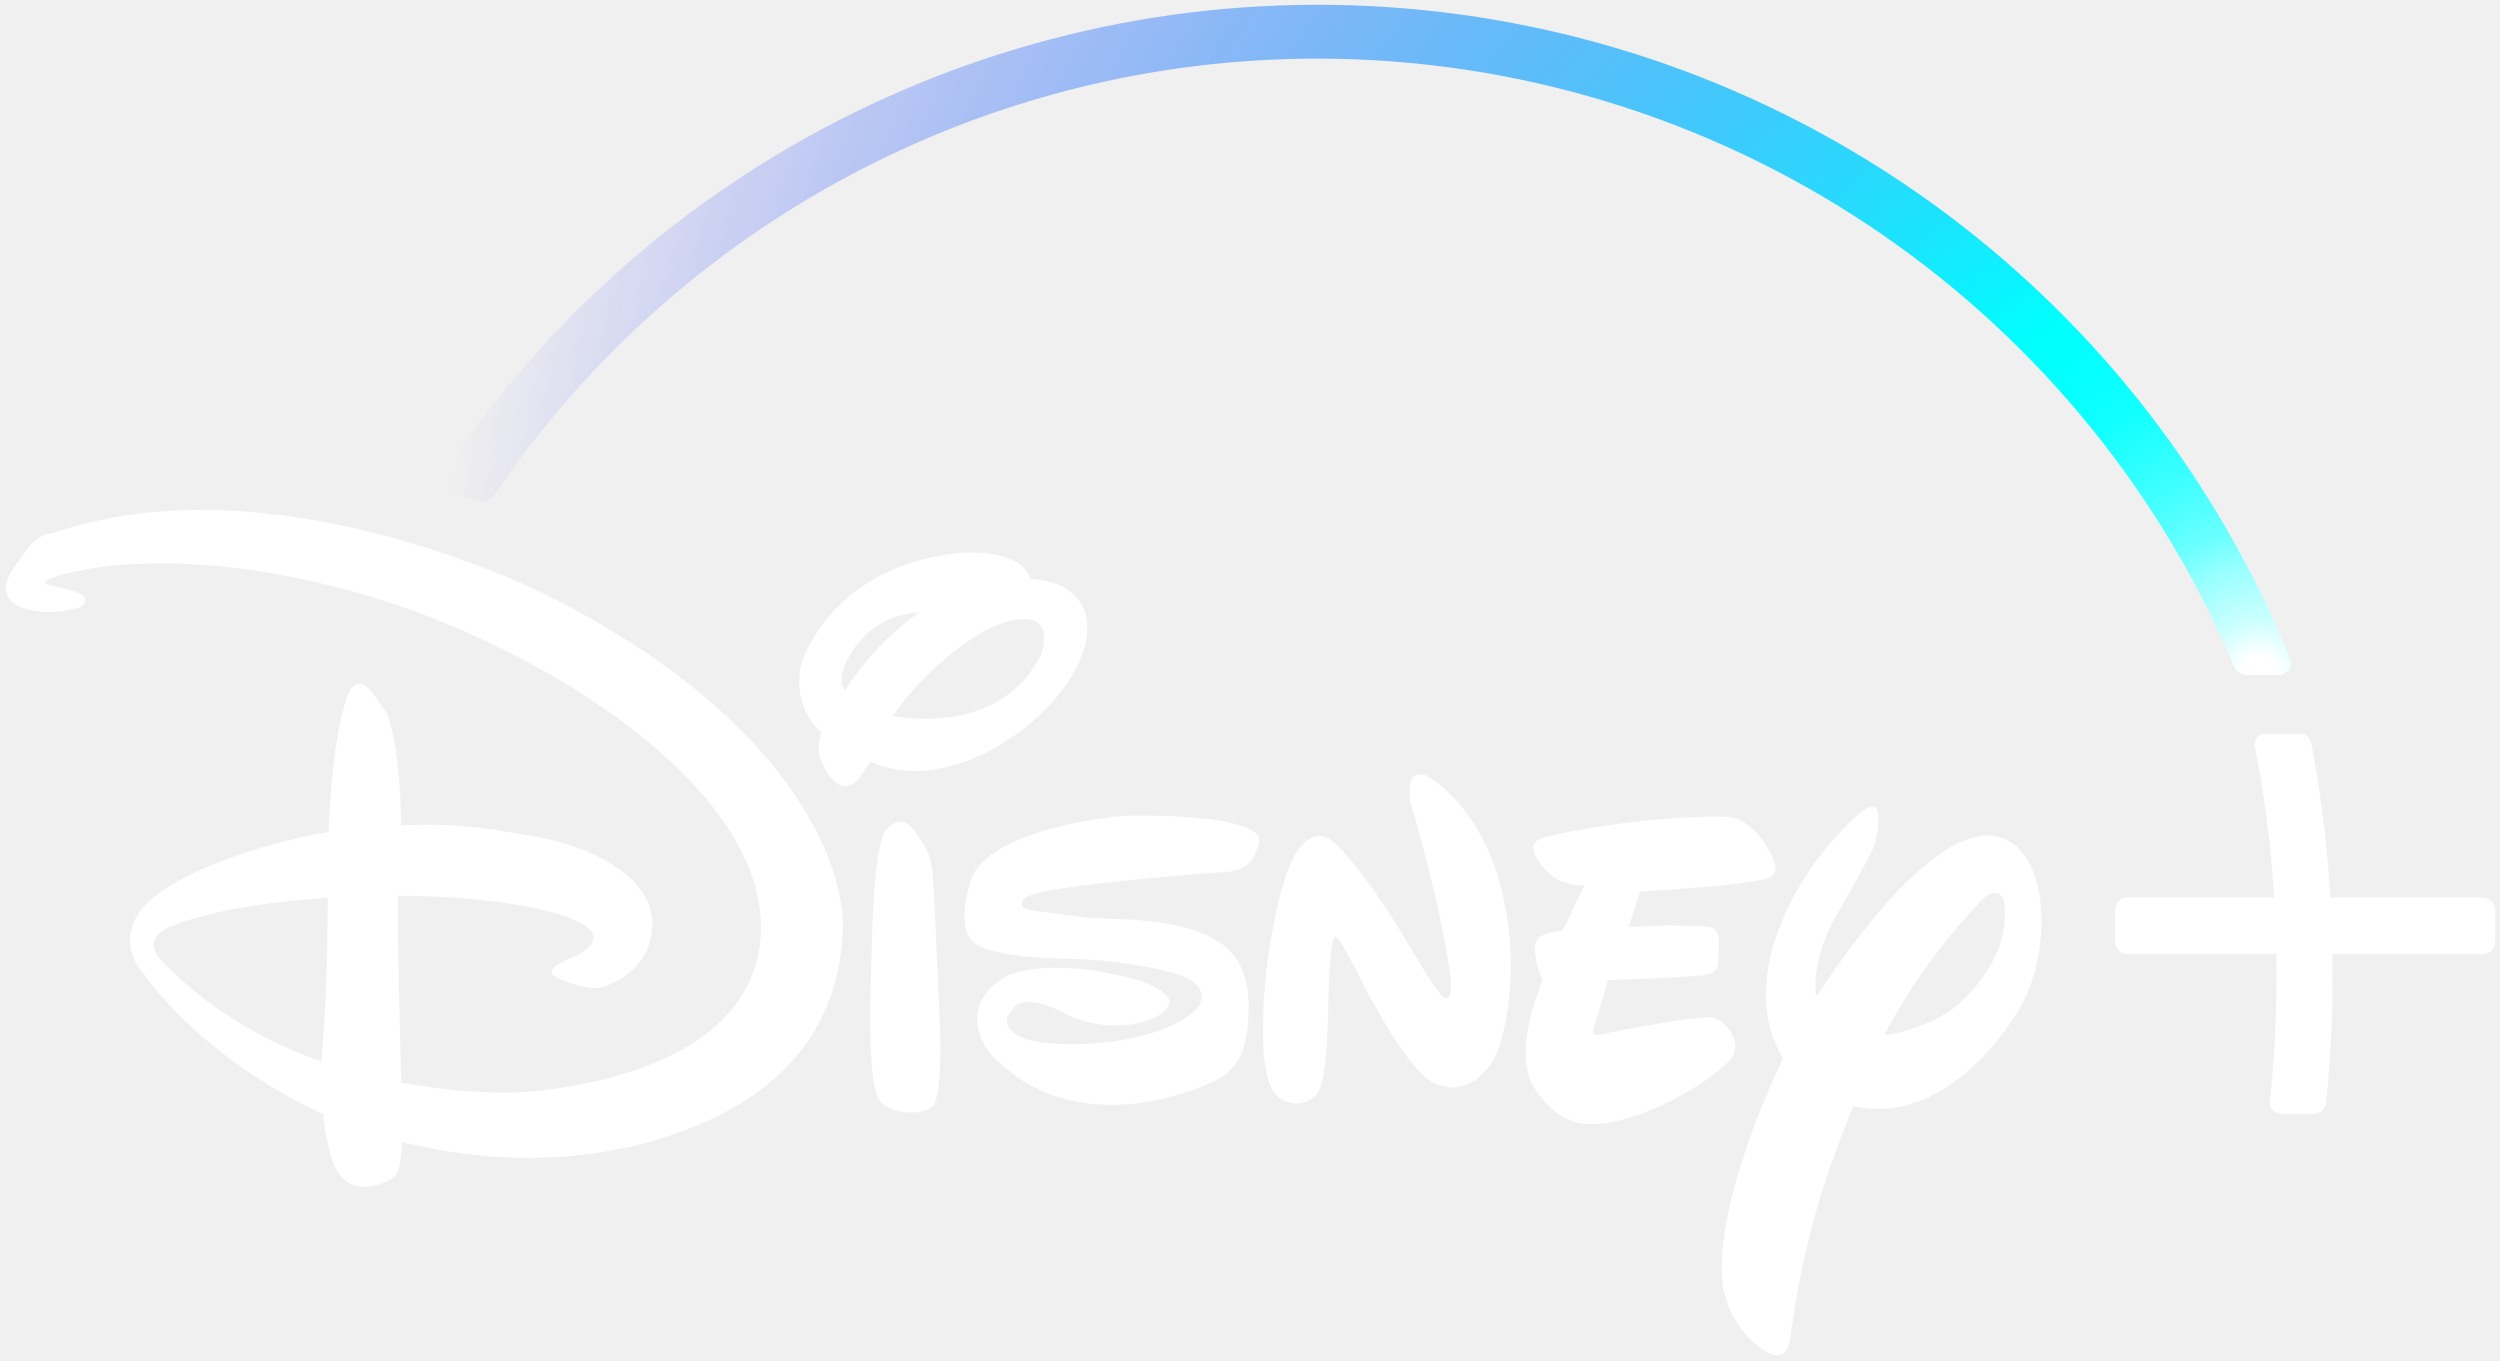
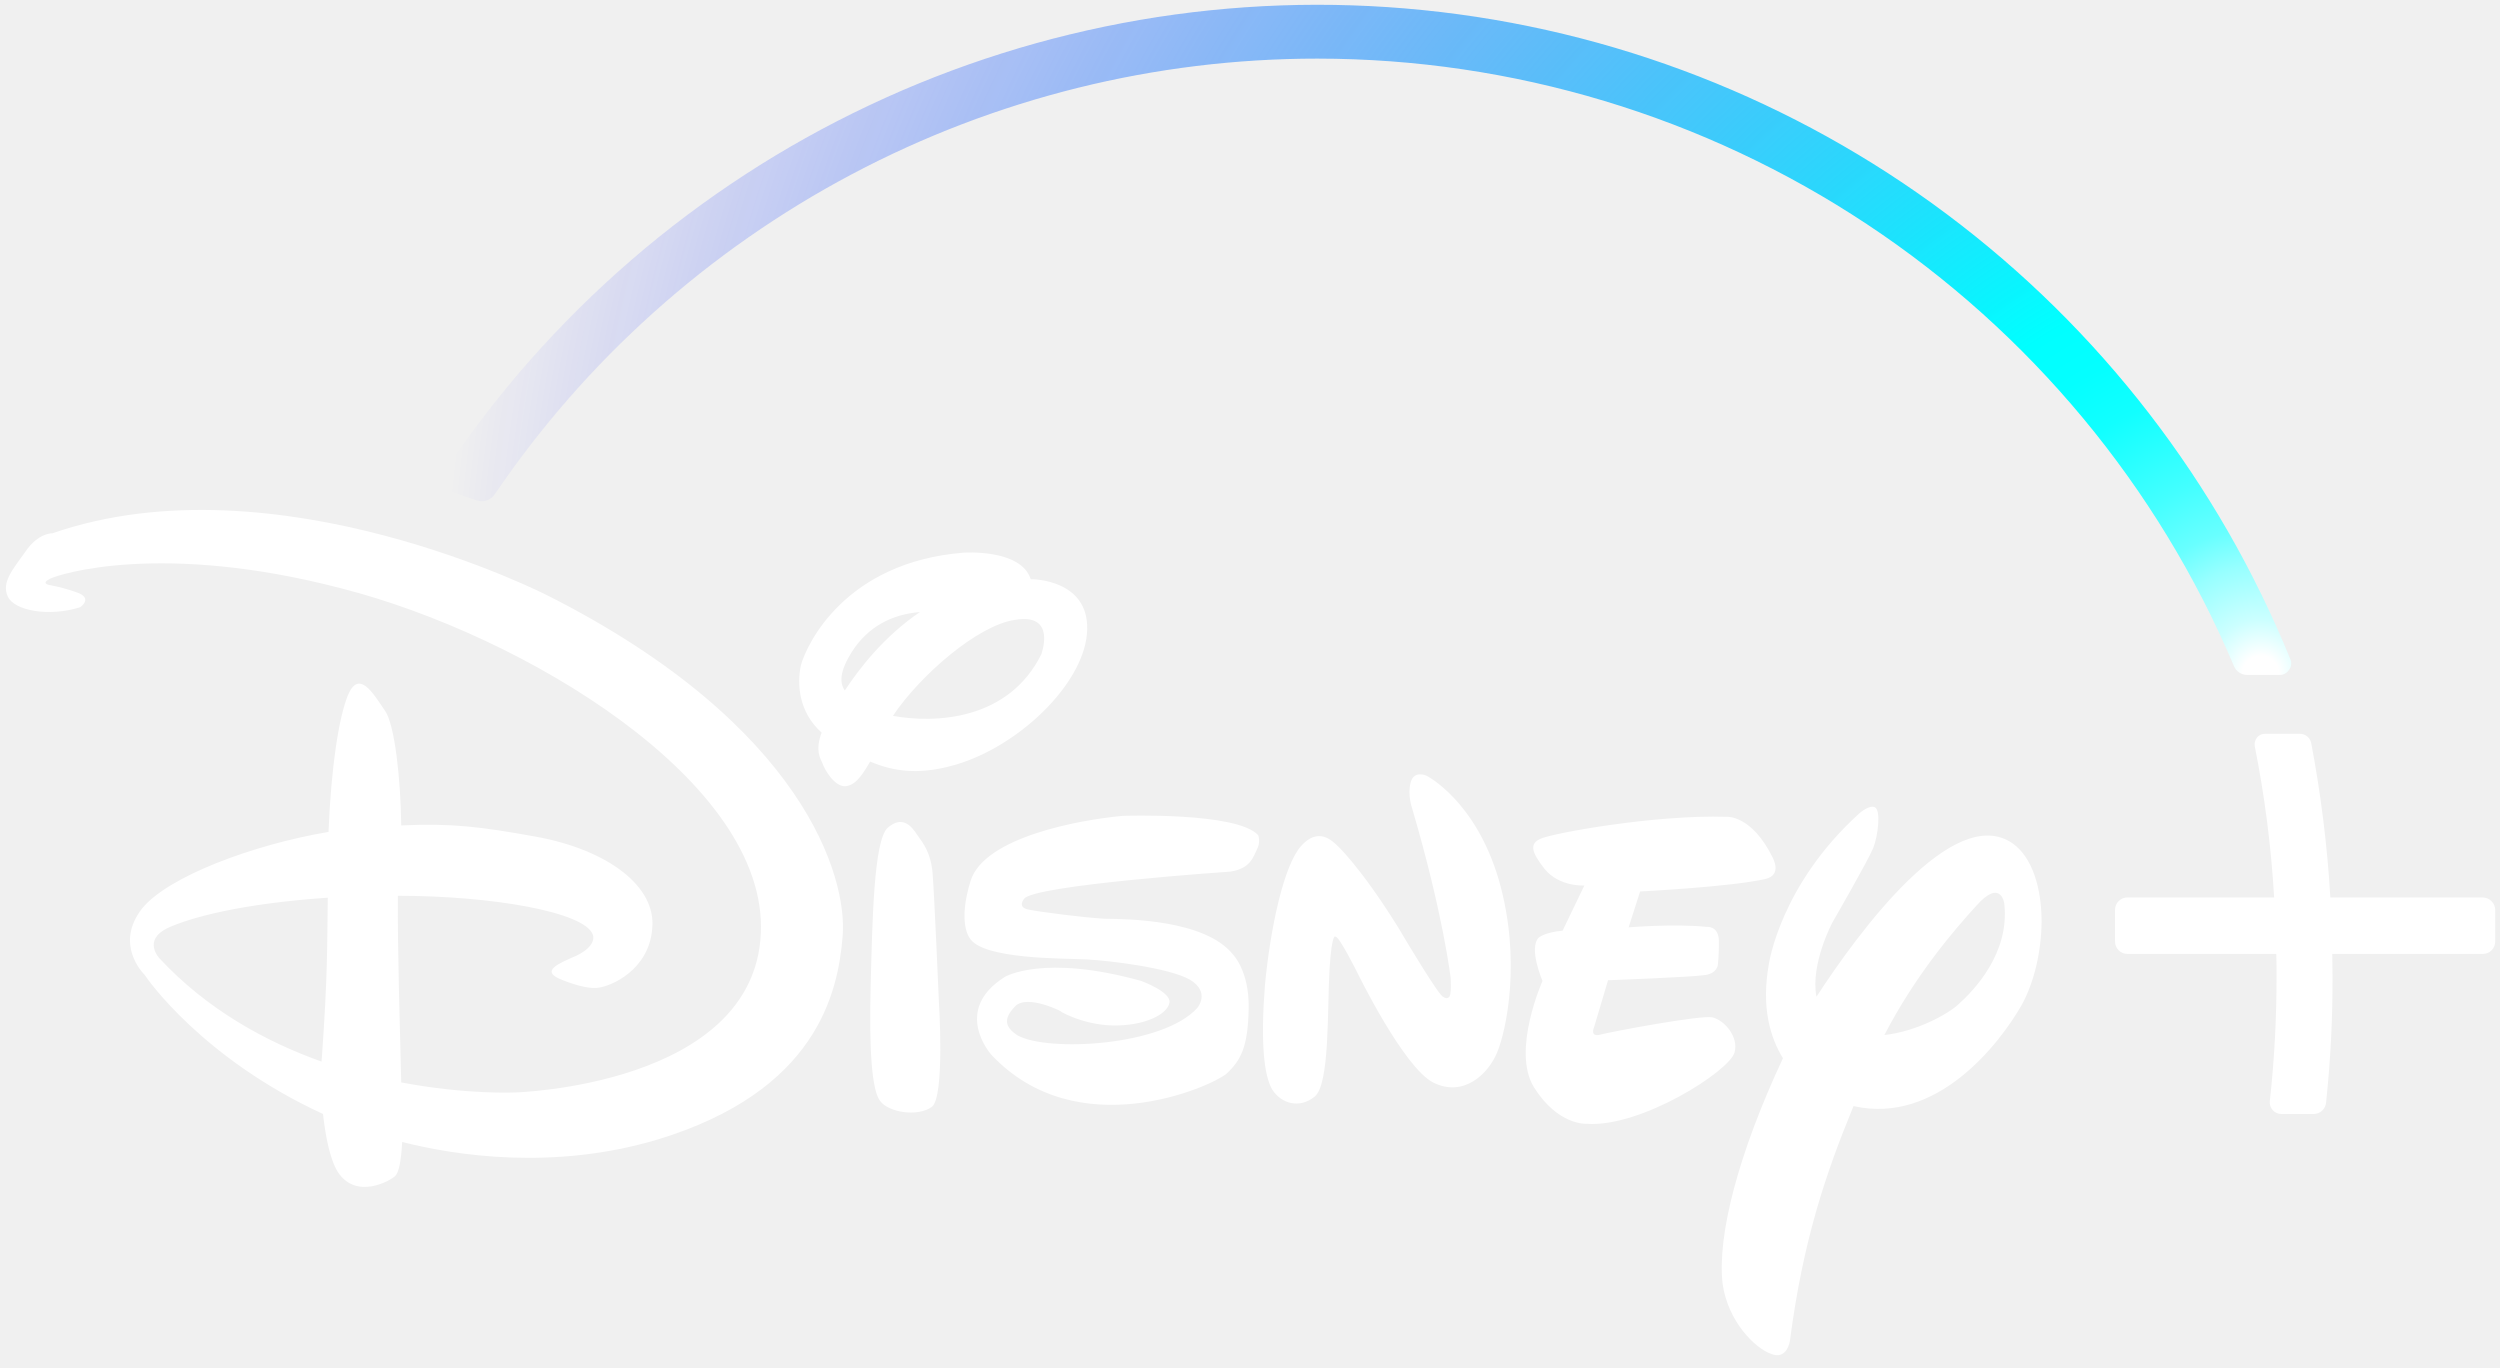
- <svg xmlns="http://www.w3.org/2000/svg" id="Layer_1" data-name="Layer 1" viewBox="0 0 1044.9 568.7">
+ <svg xmlns="http://www.w3.org/2000/svg" width="159" height="87" viewBox="0 0 159 87" fill="none">
+   <g clip-path="url(#clip0_5_4)">
+     <path d="M112.269 55.906C110.078 56.408 104.311 56.698 104.311 56.698L103.581 58.98C103.581 58.98 106.456 58.737 108.556 58.95C108.556 58.95 109.241 58.874 109.317 59.726C109.331 60.274 109.311 60.823 109.256 61.369C109.256 61.369 109.211 61.887 108.48 62.008C107.689 62.145 102.272 62.343 102.272 62.343L101.389 65.31C101.389 65.31 101.07 65.995 101.8 65.797C102.485 65.615 108.161 64.549 108.906 64.702C109.698 64.9 110.58 65.95 110.322 66.923C110.017 68.11 104.357 71.732 100.902 71.473C100.902 71.473 99.092 71.595 97.555 69.145C96.124 66.817 98.103 62.389 98.103 62.389C98.103 62.389 97.205 60.319 97.859 59.635C97.859 59.635 98.255 59.285 99.381 59.193L100.765 56.317C100.765 56.317 99.183 56.424 98.239 55.267C97.357 54.157 97.296 53.654 97.966 53.35C98.681 53 105.27 51.798 109.804 51.95C109.804 51.95 111.387 51.798 112.741 54.537C112.726 54.537 113.395 55.648 112.269 55.906ZM95.211 66.954C94.633 68.323 93.096 69.784 91.194 68.871C89.292 67.958 86.309 61.826 86.309 61.826C86.309 61.826 85.168 59.543 84.955 59.589C84.955 59.589 84.712 59.148 84.559 61.643C84.407 64.139 84.59 68.993 83.601 69.754C82.657 70.514 81.516 70.21 80.923 69.312C80.39 68.43 80.162 66.33 80.451 62.647C80.801 58.965 81.653 55.039 82.749 53.806C83.844 52.574 84.727 53.472 85.062 53.791C85.062 53.791 86.522 55.115 88.942 59.011L89.368 59.726C89.368 59.726 91.559 63.408 91.787 63.393C91.787 63.393 91.97 63.56 92.122 63.439C92.35 63.378 92.259 62.191 92.259 62.191C92.259 62.191 91.803 58.189 89.809 51.402C89.809 51.402 89.505 50.55 89.718 49.759C89.931 48.968 90.722 49.333 90.722 49.333C90.722 49.333 93.827 50.885 95.318 55.937C96.794 61.034 95.79 65.584 95.211 66.954ZM79.964 53.974C79.705 54.491 79.553 55.237 78.245 55.435C78.245 55.435 65.721 56.287 65.128 57.169C65.128 57.169 64.686 57.687 65.371 57.839C66.056 57.991 68.886 58.356 70.256 58.432C71.717 58.448 76.647 58.493 78.412 60.7C78.412 60.7 79.462 61.75 79.416 64.124C79.371 66.558 78.945 67.41 78.001 68.293C77.012 69.115 68.521 72.919 63.043 67.076C63.043 67.076 60.517 64.26 63.91 62.13C63.91 62.13 66.36 60.654 72.584 62.389C72.584 62.389 74.471 63.074 74.379 63.758C74.273 64.489 72.827 65.265 70.728 65.219C68.689 65.158 67.197 64.184 67.486 64.337C67.76 64.443 65.295 63.15 64.534 64.032C63.773 64.839 63.956 65.341 64.702 65.843C66.604 66.923 73.954 66.543 76.145 64.108C76.145 64.108 77.012 63.119 75.688 62.313C74.364 61.552 70.575 61.095 69.099 61.019C67.684 60.943 62.419 61.034 61.658 59.635C61.658 59.635 60.898 58.691 61.734 56.013C62.617 53.213 68.749 52.133 71.397 51.889C71.397 51.889 78.686 51.63 80.025 53.122C80.115 53.403 80.094 53.708 79.964 53.974ZM59.269 70.393C58.387 71.047 56.515 70.758 55.983 70.028C55.45 69.373 55.267 66.771 55.374 62.693C55.48 58.569 55.572 53.456 56.454 52.65C57.398 51.828 57.976 52.544 58.341 53.106C58.737 53.654 59.208 54.263 59.315 55.556C59.421 56.85 59.711 63.636 59.711 63.636C59.711 63.636 60.106 69.754 59.269 70.393ZM61.171 48.511C58.6 49.363 56.835 49.074 55.343 48.435C54.689 49.576 54.309 49.926 53.806 50.002C53.076 50.078 52.422 48.907 52.3 48.526C52.178 48.237 51.828 47.75 52.254 46.594C50.794 45.285 50.687 43.52 50.931 42.333C51.296 40.964 53.761 35.759 61.263 35.151C61.263 35.151 64.93 34.877 65.554 36.84H65.66C65.66 36.84 69.221 36.855 69.145 40.02C69.099 43.2 65.189 47.157 61.171 48.511ZM54.172 41.466C53.411 42.683 53.38 43.413 53.73 43.916C54.598 42.592 56.18 40.507 58.508 38.925C56.713 39.077 55.206 39.853 54.172 41.466ZM64.534 39.427C62.176 39.777 58.524 42.942 56.789 45.529C59.452 46.016 64.154 45.833 66.239 41.587C66.223 41.587 67.228 38.955 64.534 39.427ZM128.566 63.941C127.151 66.406 123.18 71.549 117.884 70.347C116.134 74.593 114.674 78.868 113.837 85.29C113.837 85.29 113.654 86.538 112.619 86.097C111.6 85.731 109.895 84.027 109.561 81.668C109.195 78.564 110.58 73.314 113.395 67.304C112.574 65.965 112.011 64.047 112.498 61.324C112.498 61.324 113.213 56.272 118.28 51.707C118.28 51.707 118.889 51.174 119.239 51.341C119.634 51.509 119.452 53.152 119.132 53.943C118.812 54.735 116.545 58.661 116.545 58.661C116.545 58.661 115.13 61.308 115.526 63.393C118.189 59.3 124.245 51.037 128.003 53.639C129.266 54.537 129.845 56.5 129.845 58.615C129.829 60.487 129.388 62.465 128.566 63.941ZM127.471 57.459C127.471 57.459 127.258 55.83 125.675 57.626C124.306 59.132 121.841 61.978 119.847 65.828C121.932 65.6 123.941 64.458 124.549 63.88C125.538 62.997 127.836 60.624 127.471 57.459ZM53.593 59.528C53.304 63.21 51.889 69.404 41.861 72.462C35.242 74.456 28.988 73.497 25.579 72.63C25.503 73.984 25.351 74.562 25.138 74.79C24.849 75.079 22.688 76.327 21.501 74.562C20.969 73.725 20.695 72.204 20.543 70.849C12.873 67.319 9.343 62.237 9.206 62.008C9.039 61.841 7.289 60.015 9.039 57.778C10.682 55.754 16.054 53.73 20.893 52.909C21.06 48.77 21.547 45.65 22.125 44.22C22.825 42.561 23.708 44.053 24.468 45.179C25.108 46.016 25.488 49.622 25.518 52.498C28.684 52.346 30.555 52.574 34.086 53.213C38.681 54.05 41.755 56.393 41.481 59.056C41.283 61.674 38.879 62.754 37.966 62.83C37.007 62.906 35.516 62.221 35.516 62.221C34.496 61.734 35.44 61.308 36.672 60.776C38.011 60.121 37.707 59.452 37.707 59.452C37.205 57.991 31.24 56.972 25.305 56.972C25.275 60.243 25.442 65.676 25.518 68.841C29.673 69.632 32.777 69.48 32.777 69.48C32.777 69.48 47.933 69.054 48.389 59.376C48.846 49.698 33.279 40.385 21.76 37.433C10.256 34.42 3.743 36.52 3.18 36.809C2.572 37.114 3.135 37.205 3.135 37.205C3.714 37.311 4.284 37.463 4.839 37.661C5.98 38.027 5.098 38.62 5.098 38.62C3.135 39.244 0.928 38.848 0.502 37.951C0.076 37.053 0.791 36.246 1.613 35.09C2.435 33.873 3.332 33.918 3.332 33.918C17.56 28.988 34.892 37.905 34.892 37.905C51.128 46.137 53.898 55.785 53.593 59.528ZM10.652 59.026C9.039 59.817 10.15 60.958 10.15 60.958C13.178 64.215 16.906 66.254 20.451 67.517C20.862 61.902 20.801 59.924 20.847 57.093C15.308 57.474 12.113 58.356 10.652 59.026Z" fill="white" />
+     <path d="M158.696 57.869V59.878C158.696 59.982 158.677 60.085 158.637 60.182C158.598 60.278 158.539 60.366 158.466 60.439C158.392 60.513 158.305 60.571 158.208 60.611C158.112 60.65 158.008 60.67 157.904 60.669H148.333C148.333 61.171 148.348 61.613 148.348 62.023C148.362 64.733 148.225 67.44 147.937 70.134C147.919 70.328 147.83 70.508 147.686 70.64C147.543 70.772 147.356 70.847 147.161 70.849H145.092C144.989 70.849 144.886 70.828 144.792 70.786C144.698 70.744 144.613 70.683 144.544 70.606C144.474 70.528 144.421 70.437 144.389 70.337C144.358 70.237 144.348 70.131 144.361 70.028C144.653 67.37 144.795 64.697 144.788 62.023C144.788 61.597 144.788 61.156 144.772 60.669H135.307C135.203 60.67 135.1 60.65 135.004 60.611C134.907 60.571 134.82 60.513 134.746 60.439C134.673 60.366 134.614 60.278 134.575 60.182C134.535 60.085 134.515 59.982 134.516 59.878V57.869C134.515 57.765 134.535 57.662 134.575 57.566C134.614 57.469 134.673 57.382 134.746 57.308C134.82 57.234 134.907 57.176 135.004 57.137C135.1 57.097 135.203 57.077 135.307 57.078H144.635C144.447 53.848 144.035 50.635 143.403 47.461C143.386 47.365 143.39 47.267 143.414 47.173C143.437 47.078 143.48 46.99 143.54 46.913C143.6 46.837 143.676 46.776 143.763 46.734C143.85 46.692 143.945 46.67 144.042 46.67H146.279C146.448 46.671 146.612 46.73 146.743 46.839C146.873 46.947 146.962 47.097 146.994 47.263C147.609 50.505 148.016 53.784 148.211 57.078H157.904C158.113 57.082 158.312 57.166 158.46 57.314C158.608 57.461 158.692 57.661 158.696 57.869Z" fill="white" />
+     <path d="M145.67 41.937C141.098 30.691 133.546 20.904 123.828 13.629C114.11 6.353 102.593 1.863 90.514 0.643C78.436 -0.578 66.253 1.517 55.276 6.701C44.298 11.886 34.942 19.964 28.212 30.068C28.145 30.168 28.102 30.281 28.086 30.4C28.07 30.519 28.082 30.64 28.121 30.753C28.156 30.867 28.219 30.972 28.304 31.056C28.389 31.141 28.493 31.204 28.608 31.24L30.342 31.834C30.441 31.862 30.544 31.878 30.647 31.879C30.805 31.877 30.961 31.837 31.101 31.763C31.241 31.689 31.362 31.583 31.453 31.453C37.25 22.911 45.05 15.918 54.172 11.085C63.294 6.252 73.46 3.726 83.784 3.728C96.221 3.73 108.382 7.396 118.75 14.267C129.117 21.137 137.231 30.91 142.079 42.364C142.148 42.529 142.264 42.671 142.413 42.771C142.561 42.871 142.736 42.925 142.916 42.926H144.985C145.103 42.928 145.219 42.899 145.323 42.843C145.427 42.787 145.515 42.706 145.579 42.607C145.652 42.514 145.7 42.402 145.716 42.285C145.732 42.167 145.716 42.047 145.67 41.937ZM142.49 42.653C142.532 42.684 142.578 42.709 142.627 42.729C142.581 42.698 142.535 42.683 142.49 42.653Z" fill="url(#paint0_radial_5_4)" />
+   </g>
  <defs>
-     <radialGradient id="radial-gradient" cx="944.52" cy="281.8" r="760.12" gradientTransform="matrix(1, 0, 0, -1, 0, 563.4)" gradientUnits="userSpaceOnUse">
-       <stop offset="0.01" stop-color="#fff" />
-       <stop offset="0.03" stop-color="#cbffff" />
-       <stop offset="0.06" stop-color="#96ffff" />
-       <stop offset="0.08" stop-color="#68ffff" />
-       <stop offset="0.11" stop-color="#43ffff" />
-       <stop offset="0.14" stop-color="#25ffff" />
-       <stop offset="0.16" stop-color="#1ff" />
-       <stop offset="0.19" stop-color="#04ffff" />
-       <stop offset="0.22" stop-color="aqua" />
-       <stop offset="1" stop-color="blue" stop-opacity="0" />
+     <radialGradient id="paint0_radial_5_4" cx="0" cy="0" r="1" gradientUnits="userSpaceOnUse" gradientTransform="translate(143.725 42.8504) scale(115.666 115.666)">
+       <stop offset="0.01" stop-color="white" />
+       <stop offset="0.03" stop-color="#CBFFFF" />
+       <stop offset="0.06" stop-color="#96FFFF" />
+       <stop offset="0.08" stop-color="#68FFFF" />
+       <stop offset="0.11" stop-color="#43FFFF" />
+       <stop offset="0.14" stop-color="#25FFFF" />
+       <stop offset="0.16" stop-color="#11FFFF" />
+       <stop offset="0.19" stop-color="#04FFFF" />
+       <stop offset="0.22" stop-color="#00FFFF" />
+       <stop offset="1" stop-color="#0000FF" stop-opacity="0" />
    </radialGradient>
+     <clipPath id="clip0_5_4">
+       <rect width="159" height="86.538" fill="white" />
+     </clipPath>
  </defs>
-   <path d="M737.8,367.4c-14.4,3.3-52.3,5.2-52.3,5.2l-4.8,15s18.9-1.6,32.7-.2c0,0,4.5-.5,5,5.1a86.46,86.46,0,0,1-.4,10.8s-.3,3.4-5.1,4.2c-5.2.9-40.8,2.2-40.8,2.2l-5.8,19.5s-2.1,4.5,2.7,3.2c4.5-1.2,41.8-8.2,46.7-7.2,5.2,1.3,11,8.2,9.3,14.6-2,7.8-39.2,31.6-61.9,29.9,0,0-11.9.8-22-15.3-9.4-15.3,3.6-44.4,3.6-44.4s-5.9-13.6-1.6-18.1c0,0,2.6-2.3,10-2.9l9.1-18.9s-10.4.7-16.6-6.9c-5.8-7.3-6.2-10.6-1.8-12.6,4.7-2.3,48-10.2,77.8-9.2,0,0,10.4-1,19.3,17-.1,0,4.3,7.3-3.1,9ZM625.7,440c-3.8,9-13.9,18.6-26.4,12.6s-32.1-46.3-32.1-46.3-7.5-15-8.9-14.7c0,0-1.6-2.9-2.6,13.5s.2,48.3-6.3,53.3c-6.2,5-13.7,3-17.6-2.9-3.5-5.8-5-19.6-3.1-43.8,2.3-24.2,7.9-50,15.1-58.1s13-2.2,15.2-.1c0,0,9.6,8.7,25.5,34.3l2.8,4.7s14.4,24.2,15.9,24.1c0,0,1.2,1.1,2.2.3,1.5-.4.9-8.2.9-8.2s-3-26.3-16.1-70.9c0,0-2-5.6-.6-10.8s6.6-2.8,6.6-2.8,20.4,10.2,30.2,43.4c9.7,33.5,3.1,63.4-.7,72.4ZM525.5,354.7c-1.7,3.4-2.7,8.3-11.3,9.6,0,0-82.3,5.6-86.2,11.4,0,0-2.9,3.4,1.6,4.4s23.1,3.4,32.1,3.9c9.6.1,42,.4,53.6,14.9,0,0,6.9,6.9,6.6,22.5-.3,16-3.1,21.6-9.3,27.4-6.5,5.4-62.3,30.4-98.3-8,0,0-16.6-18.5,5.7-32.5,0,0,16.1-9.7,57,1.7,0,0,12.4,4.5,11.8,9-.7,4.8-10.2,9.9-24,9.6-13.4-.4-23.2-6.8-21.3-5.8,1.8.7-14.4-7.8-19.4-2-5,5.3-3.8,8.6,1.1,11.9,12.5,7.1,60.8,4.6,75.2-11.4,0,0,5.7-6.5-3-11.8-8.7-5-33.6-8-43.3-8.5-9.3-.5-43.9.1-48.9-9.1,0,0-5-6.2.5-23.8,5.8-18.4,46.1-25.5,63.5-27.1,0,0,47.9-1.7,56.7,8.1a7.52,7.52,0,0,1-.4,5.6Zm-136,107.9c-5.8,4.3-18.1,2.4-21.6-2.4-3.5-4.3-4.7-21.4-4-48.2.7-27.1,1.3-60.7,7.1-66,6.2-5.4,10-.7,12.4,3,2.6,3.6,5.7,7.6,6.4,16.1s2.6,53.1,2.6,53.1,2.6,40.2-2.9,44.4ZM402,318.8c-16.9,5.6-28.5,3.7-38.3-.5-4.3,7.5-6.8,9.8-10.1,10.3-4.8.5-9.1-7.2-9.9-9.7-.8-1.9-3.1-5.1-.3-12.7-9.6-8.6-10.3-20.2-8.7-28,2.4-9,18.6-43.2,67.9-47.2,0,0,24.1-1.8,28.2,11.1h.7s23.4.1,22.9,20.9c-.3,20.9-26,46.9-52.4,55.8Zm-46-46.3c-5,8-5.2,12.8-2.9,16.1,5.7-8.7,16.1-22.4,31.4-32.8-11.8,1-21.7,6.1-28.5,16.7Zm68.1-13.4c-15.5,2.3-39.5,23.1-50.9,40.1,17.5,3.2,48.4,2,62.1-25.9-.1,0,6.5-17.3-11.2-14.2ZM844.9,420.2c-9.3,16.2-35.4,50-70.2,42.1-11.5,27.9-21.1,56-26.6,98.2,0,0-1.2,8.2-8,5.3-6.7-2.4-17.9-13.6-20.1-29.1-2.4-20.4,6.7-54.9,25.2-94.4-5.4-8.8-9.1-21.4-5.9-39.3,0,0,4.7-33.2,38-63.2,0,0,4-3.5,6.3-2.4,2.6,1.1,1.4,11.9-.7,17.1s-17,31-17,31-9.3,17.4-6.7,31.1c17.5-26.9,57.3-81.2,82-64.1,8.3,5.9,12.1,18.8,12.1,32.7-.1,12.3-3,25.3-8.4,35Zm-7.2-42.6s-1.4-10.7-11.8,1.1c-9,9.9-25.2,28.6-38.3,53.9,13.7-1.5,26.9-9,30.9-12.8,6.5-5.8,21.6-21.4,19.2-42.2ZM352.2,391.2c-1.9,24.2-11.2,64.9-77.1,85-43.5,13.1-84.6,6.8-107,1.1-.5,8.9-1.5,12.7-2.9,14.2-1.9,1.9-16.1,10.1-23.9-1.5-3.5-5.5-5.3-15.5-6.3-24.4C84.6,442.4,61.4,409,60.5,407.5c-1.1-1.1-12.6-13.1-1.1-27.8,10.8-13.3,46.1-26.6,77.9-32,1.1-27.2,4.3-47.7,8.1-57.1,4.6-10.9,10.4-1.1,15.4,6.3,4.2,5.5,6.7,29.2,6.9,48.1,20.8-1,33.1.5,56.3,4.7,30.2,5.5,50.4,20.9,48.6,38.4-1.3,17.2-17.1,24.3-23.1,24.8-6.3.5-16.1-4-16.1-4-6.7-3.2-.5-6,7.6-9.5,8.8-4.3,6.8-8.7,6.8-8.7-3.3-9.6-42.5-16.3-81.5-16.3-.2,21.5.9,57.2,1.4,78,27.3,5.2,47.7,4.2,47.7,4.2S315,453.8,318,390.2,218.7,265.4,143,246c-75.6-19.8-118.4-6-122.1-4.1-4,2-.3,2.6-.3,2.6a71.47,71.47,0,0,1,11.2,3c7.5,2.4,1.7,6.3,1.7,6.3-12.9,4.1-27.4,1.5-30.2-4.4s1.9-11.2,7.3-18.8c5.4-8,11.3-7.7,11.3-7.7,93.5-32.4,207.4,26.2,207.4,26.2C336,303.2,354.2,366.6,352.2,391.2ZM70,387.9c-10.6,5.2-3.3,12.7-3.3,12.7,19.9,21.4,44.4,34.8,67.7,43.1,2.7-36.9,2.3-49.9,2.6-68.5-36.4,2.5-57.4,8.3-67,12.7Z" fill="#fff" />
-   <path d="M1042.9,380.3v13.2a5.16,5.16,0,0,1-5.2,5.2H974.8c0,3.3.1,6.2.1,8.9a480,480,0,0,1-2.7,53.3,5.19,5.19,0,0,1-5.1,4.7H953.5a4.84,4.84,0,0,1-3.6-1.6,4.75,4.75,0,0,1-1.2-3.8,470.56,470.56,0,0,0,2.8-52.6c0-2.8,0-5.7-.1-8.9H889.2a5.16,5.16,0,0,1-5.2-5.2V380.3a5.16,5.16,0,0,1,5.2-5.2h61.3a460.85,460.85,0,0,0-8.1-63.2,4.6,4.6,0,0,1,.9-3.6,4.22,4.22,0,0,1,3.3-1.6h14.7a4.81,4.81,0,0,1,4.7,3.9,507.25,507.25,0,0,1,8,64.5h63.7A5.29,5.29,0,0,1,1042.9,380.3Z" fill="#fff" />
-   <path d="M202.2,206h-.1m-.7.1c-.3,0-.6-.1-.9-.1a2.77,2.77,0,0,0,.9.1h0Zm0,0c-.3,0-.6-.1-.9-.1a2.77,2.77,0,0,0,.9.1h0Z" fill="none" />
-   <path d="M957.3,275.6a438.92,438.92,0,0,0-771.9-78,5.12,5.12,0,0,0-.6,4.5,4.88,4.88,0,0,0,3.2,3.2l11.4,3.9a7.47,7.47,0,0,0,2,.3,6.59,6.59,0,0,0,5.3-2.8A415.52,415.52,0,0,1,550.6,24.5,416.08,416.08,0,0,1,933.7,278.4a6,6,0,0,0,5.5,3.7h13.6a4.58,4.58,0,0,0,3.9-2.1A4.38,4.38,0,0,0,957.3,275.6ZM201.4,206.1a2.92,2.92,0,0,1-.9-.2,2.92,2.92,0,0,0,.9.2h0Zm735,74.2a4.05,4.05,0,0,0,.9.5C937,280.6,936.7,280.5,936.4,280.3Z" fill="url(#radial-gradient)" />
</svg>
